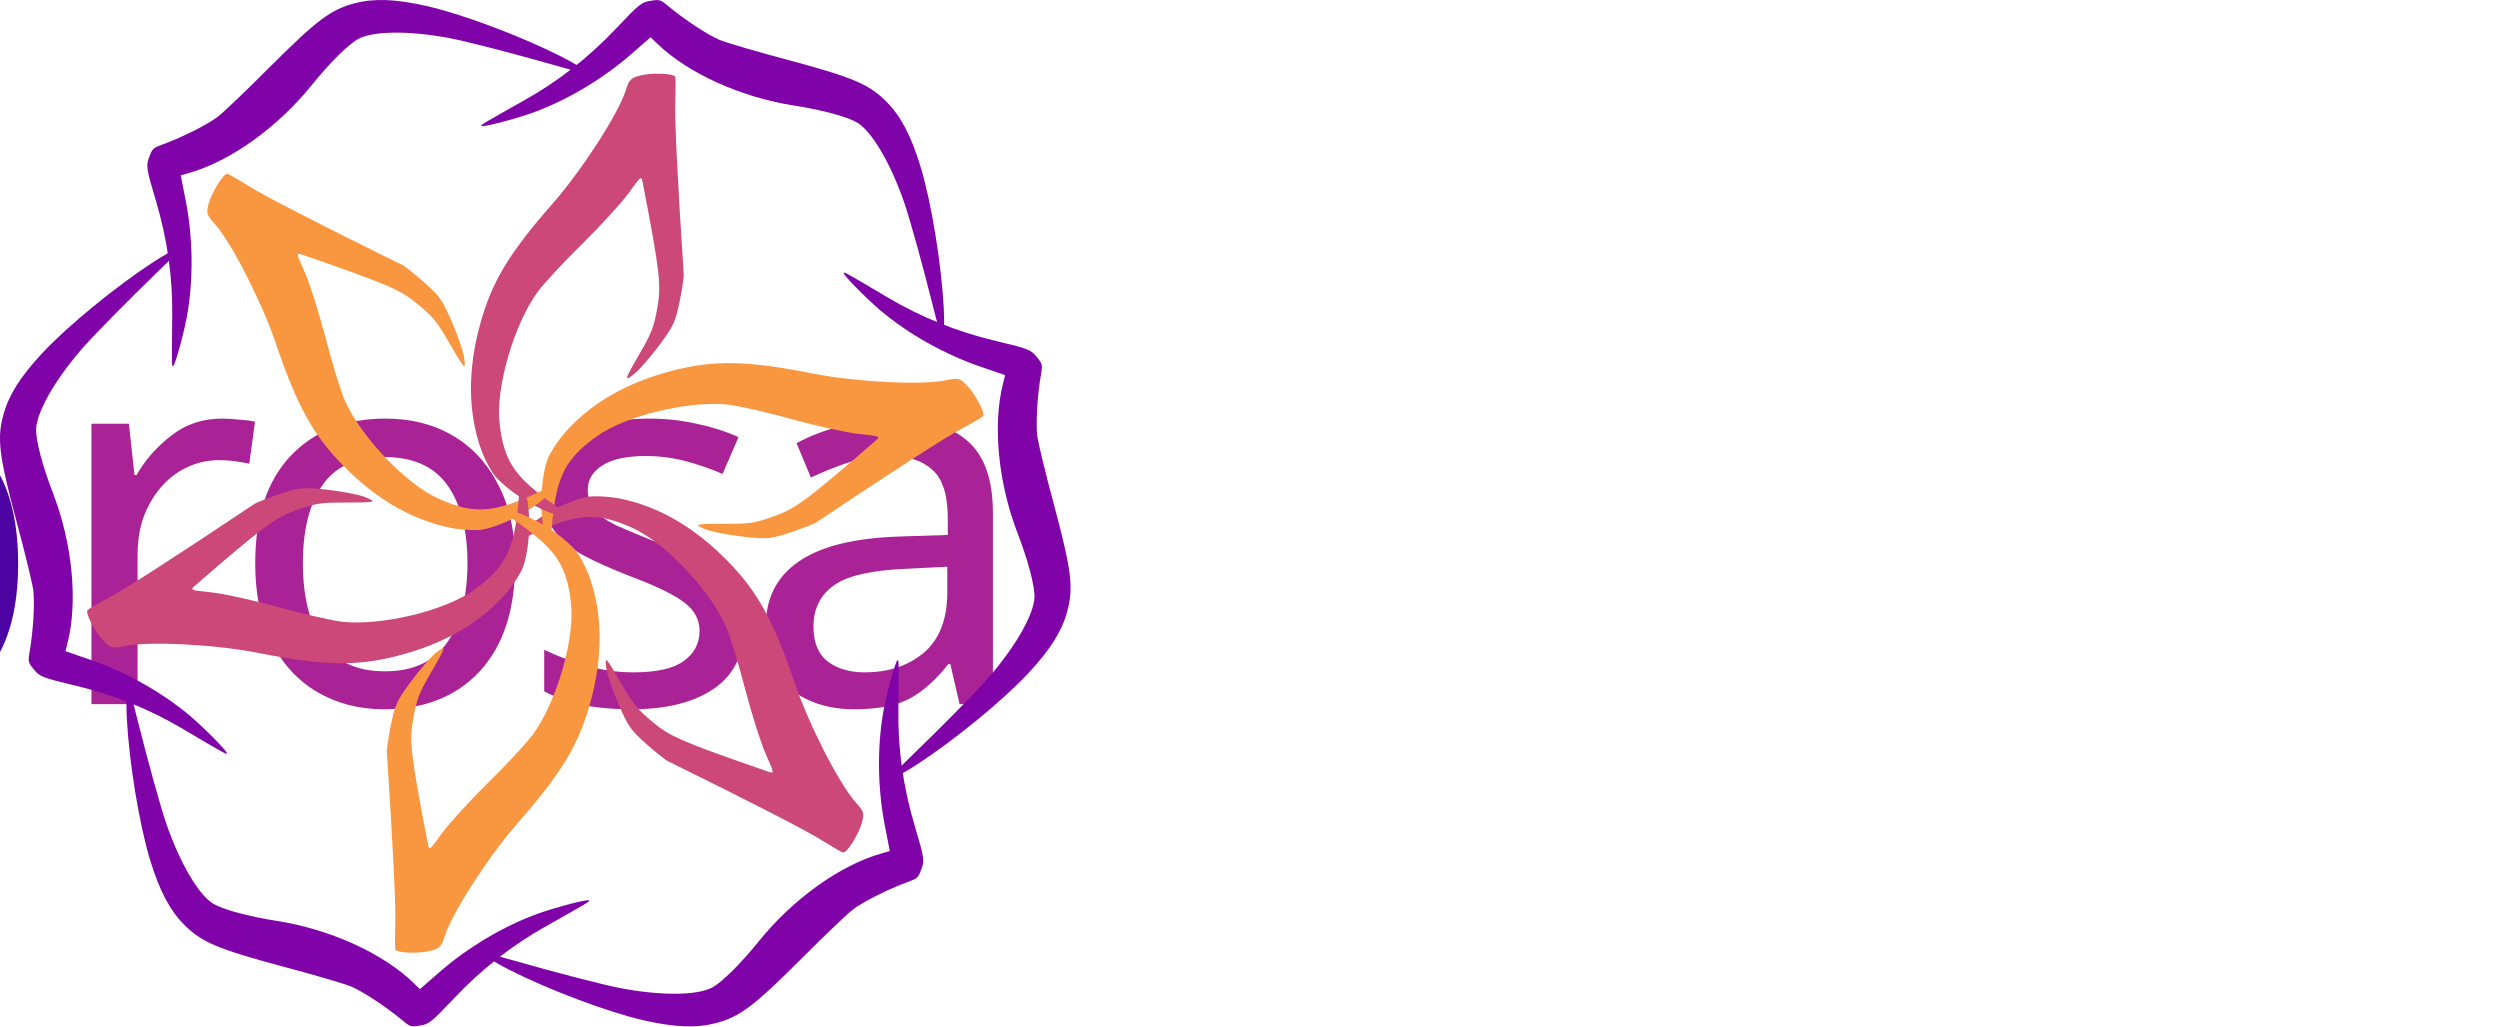
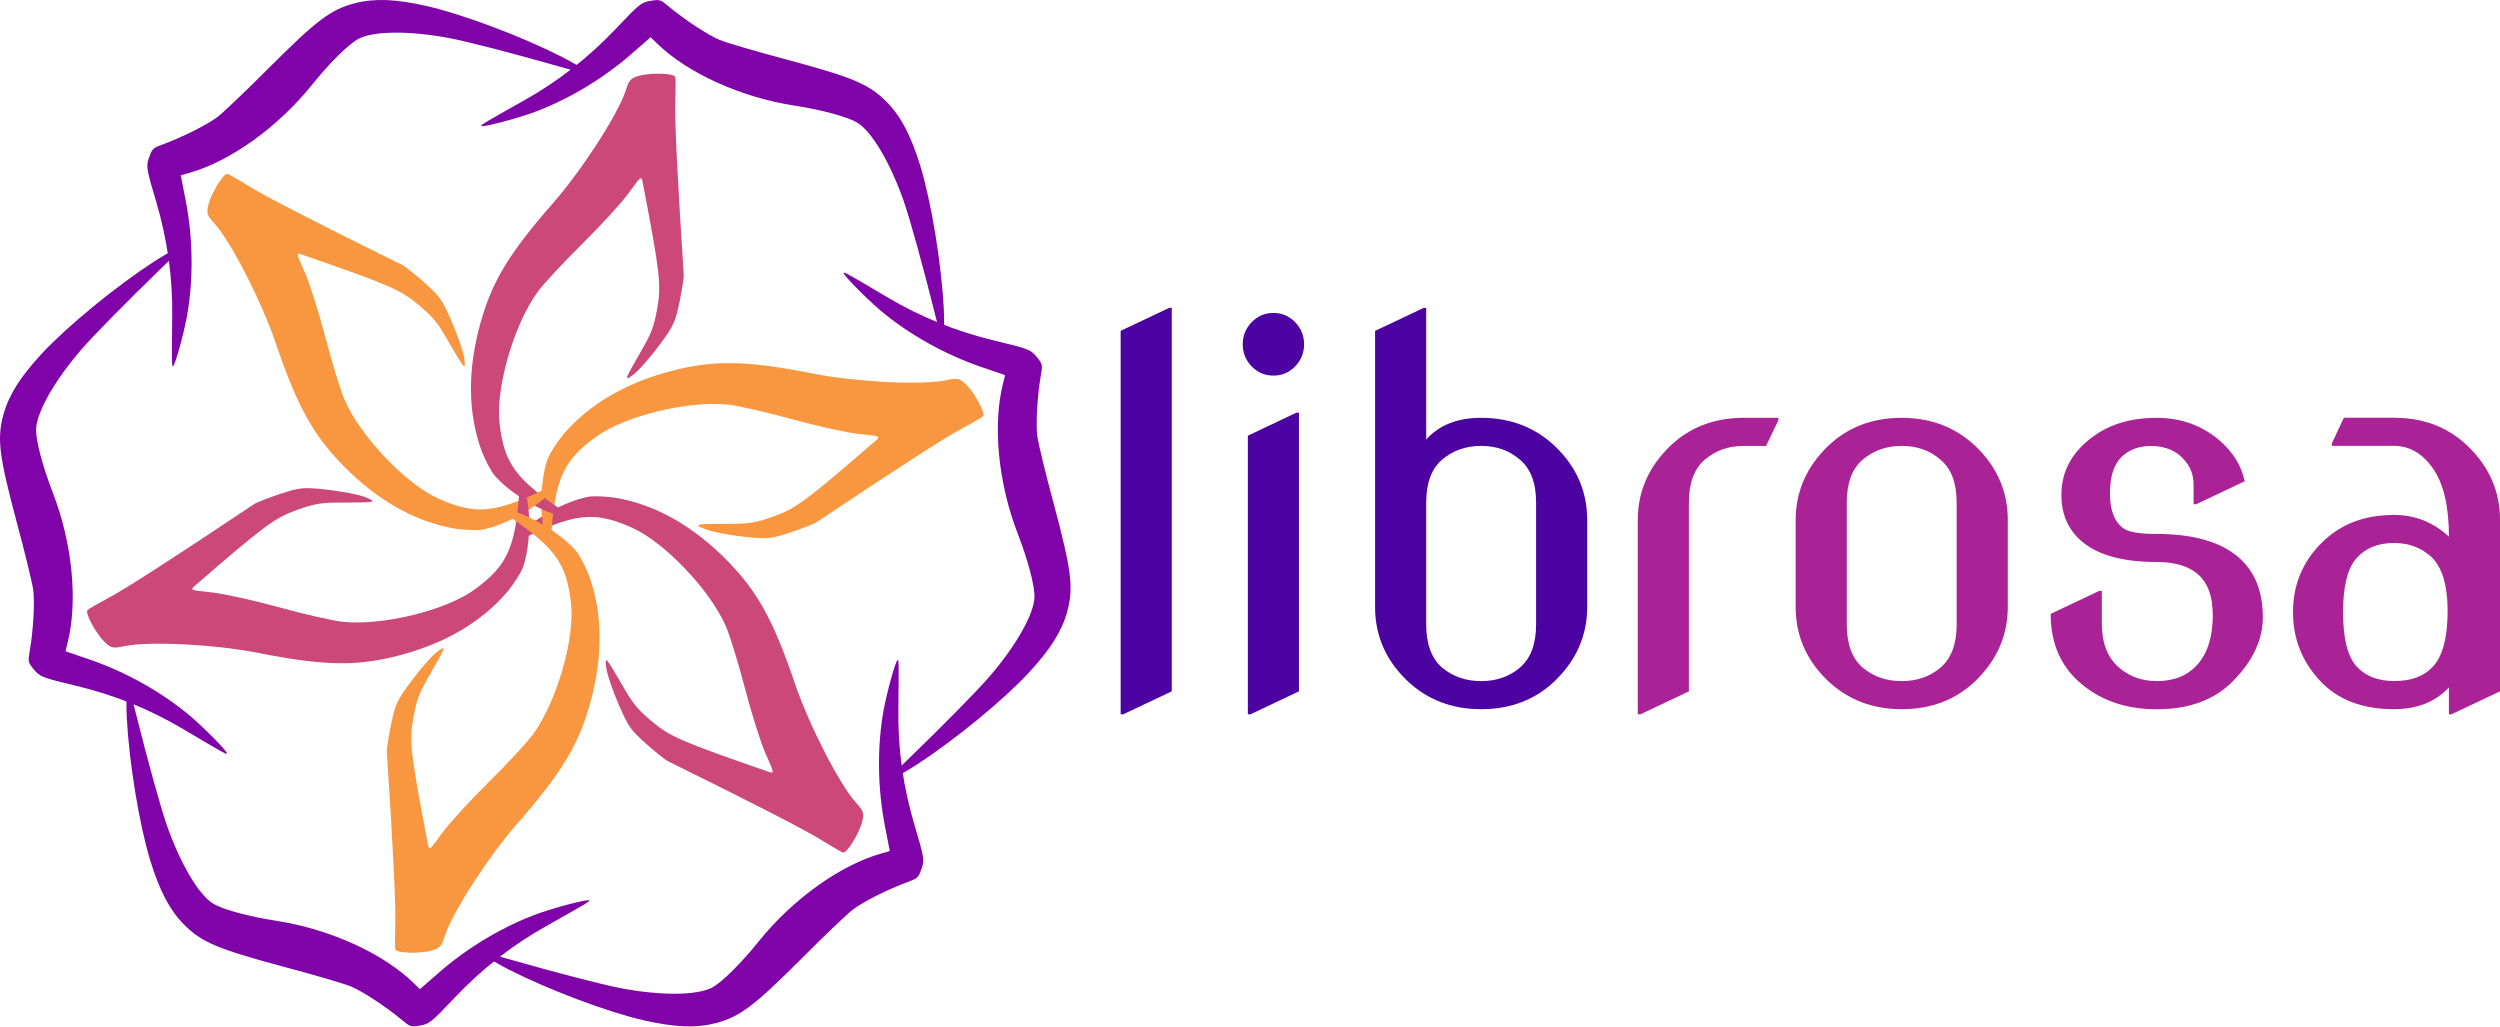
<svg xmlns="http://www.w3.org/2000/svg" width="76.2mm" height="31.284mm" viewBox="0 0 76.2 31.284" version="1.1" id="svg60">
  <defs id="defs54">
    </defs>
  <g id="layer1" transform="translate(-30.27562,-237.1907)">
-     <text xml:space="preserve" style="font-style:normal;font-variant:normal;font-weight:normal;font-stretch:normal;font-size:15.958px;line-height:1.25;font-family:Quicksand;-inkscape-font-specification:Quicksand;letter-spacing:0px;word-spacing:0px;fill:#4d02a2;fill-opacity:1;stroke:none;stroke-width:0.133" x="107.645" y="258.652" id="text832">
-       <tspan id="tspan830" x="106.847" y="258.652" style="font-style:normal;font-variant:normal;font-weight:normal;font-stretch:normal;font-size:15.958px;font-family:'Nova Slim';-inkscape-font-specification:'Nova Slim';text-align:end;letter-spacing:-0.798px;text-anchor:end;fill:#4d02a2;stroke-width:0.133" dx="0">lib<tspan style="font-style:normal;font-variant:normal;font-weight:normal;font-stretch:normal;font-family:'Nova Slim';-inkscape-font-specification:'Nova Slim';text-align:end;letter-spacing:-0.798px;text-anchor:end;fill:#aa2396;stroke-width:0.133" id="tspan834">rosa</tspan>
-       </tspan>
-     </text>
+     <g aria-label="librosa" style="font-style:normal;font-variant:normal;font-weight:normal;font-stretch:normal;font-size:15.958px;line-height:1.25;font-family:Quicksand;-inkscape-font-specification:Quicksand;letter-spacing:0px;word-spacing:0px;fill:#4d02a2;fill-opacity:1;stroke:none;stroke-width:0.133" id="text832">
+       <path d="m 64.433,258.963 v -11.688 l 1.48,-0.701 h 0.078 v 11.688 l -1.48,0.701 z" style="font-style:normal;font-variant:normal;font-weight:normal;font-stretch:normal;font-size:15.958px;font-family:'Nova Slim';-inkscape-font-specification:'Nova Slim';text-align:end;letter-spacing:-0.798px;text-anchor:end;fill:#4d02a2;stroke-width:0.133" id="path4533" />
+       <path d="m 68.427,248.358 q -0.273,-0.281 -0.273,-0.67 0,-0.397 0.273,-0.678 0.273,-0.281 0.662,-0.281 0.39,0 0.662,0.281 0.273,0.281 0.273,0.678 0,0.39 -0.273,0.67 -0.273,0.281 -0.662,0.281 -0.39,0 -0.662,-0.281 z m -0.117,10.605 v -8.493 l 1.48,-0.701 h 0.078 v 8.493 l -1.48,0.701 z" style="font-style:normal;font-variant:normal;font-weight:normal;font-stretch:normal;font-size:15.958px;font-family:'Nova Slim';-inkscape-font-specification:'Nova Slim';text-align:end;letter-spacing:-0.798px;text-anchor:end;fill:#4d02a2;stroke-width:0.133" id="path4535" />
+       <path d="m 73.746,256.221 q 0,0.896 0.483,1.317 0.491,0.413 1.192,0.413 0.701,0 1.184,-0.413 0.491,-0.421 0.491,-1.317 v -3.709 q 0,-0.896 -0.491,-1.309 -0.483,-0.421 -1.184,-0.421 -0.701,0 -1.192,0.421 -0.483,0.413 -0.483,1.309 z m -1.558,-0.53 v -8.415 l 1.48,-0.701 h 0.078 v 4.013 q 0.592,-0.662 1.675,-0.662 1.348,0 2.267,0.88 0.966,0.935 0.966,2.236 v 2.649 q 0,1.286 -0.966,2.236 -0.904,0.88 -2.267,0.88 -1.348,0 -2.267,-0.88 -0.966,-0.935 -0.966,-2.236 z" style="font-style:normal;font-variant:normal;font-weight:normal;font-stretch:normal;font-size:15.958px;font-family:'Nova Slim';-inkscape-font-specification:'Nova Slim';text-align:end;letter-spacing:-0.798px;text-anchor:end;fill:#4d02a2;stroke-width:0.133" id="path4537" />
+       <path d="m 80.195,258.963 v -5.922 q 0,-1.286 0.966,-2.236 0.904,-0.88 2.267,-0.88 h 1.052 v 0.078 l -0.374,0.779 h -0.678 q -0.701,0 -1.192,0.421 -0.483,0.413 -0.483,1.309 v 5.751 l -1.48,0.701 z" style="font-style:normal;font-variant:normal;font-weight:normal;font-stretch:normal;font-family:'Nova Slim';-inkscape-font-specification:'Nova Slim';text-align:end;letter-spacing:-0.798px;text-anchor:end;fill:#aa2396;stroke-width:0.133" id="path4539" />
+       <path d="m 85.007,255.691 v -2.649 q 0,-1.286 0.966,-2.236 0.904,-0.88 2.267,-0.88 1.348,0 2.267,0.88 0.966,0.935 0.966,2.236 v 2.649 q 0,1.286 -0.966,2.236 -0.904,0.88 -2.267,0.88 -1.348,0 -2.267,-0.88 -0.966,-0.935 -0.966,-2.236 z m 1.558,0.53 q 0,0.896 0.483,1.317 0.491,0.413 1.192,0.413 0.701,0 1.184,-0.413 0.491,-0.421 0.491,-1.317 v -3.709 q 0,-0.896 -0.491,-1.309 -0.483,-0.421 -1.184,-0.421 -0.701,0 -1.192,0.421 -0.483,0.413 -0.483,1.309 z" style="font-style:normal;font-variant:normal;font-weight:normal;font-stretch:normal;font-family:'Nova Slim';-inkscape-font-specification:'Nova Slim';text-align:end;letter-spacing:-0.798px;text-anchor:end;fill:#aa2396;stroke-width:0.133" id="path4541" />
+       <path d="m 92.781,255.901 1.48,-0.701 h 0.078 v 0.997 q 0,0.873 0.506,1.325 0.483,0.429 1.169,0.429 0.795,0 1.239,-0.506 0.468,-0.522 0.468,-1.504 0,-0.896 -0.499,-1.286 -0.429,-0.335 -1.216,-0.335 -1.504,0 -2.244,-0.6 -0.655,-0.53 -0.655,-1.449 0,-1.083 0.99,-1.792 0.771,-0.553 1.917,-0.553 1.099,0 1.909,0.686 0.623,0.538 0.771,1.247 l -1.48,0.701 h -0.078 v -0.6 q 0,-0.39 -0.234,-0.693 -0.374,-0.483 -1.068,-0.483 -0.553,0 -0.904,0.343 -0.343,0.351 -0.343,1.099 0,0.787 0.421,1.075 0.234,0.164 0.997,0.164 1.652,0 2.478,0.693 0.764,0.639 0.764,1.847 0,1.013 -0.896,1.932 -0.849,0.873 -2.338,0.873 -1.348,0 -2.267,-0.748 -0.966,-0.787 -0.966,-2.158 z" style="font-style:normal;font-variant:normal;font-weight:normal;font-stretch:normal;font-family:'Nova Slim';-inkscape-font-specification:'Nova Slim';text-align:end;letter-spacing:-0.798px;text-anchor:end;fill:#aa2396;stroke-width:0.133" id="path4543" />
+       <path d="m 106.476,258.262 -1.48,0.701 h -0.078 v -0.818 q -0.623,0.662 -1.675,0.662 -1.457,0 -2.267,-0.88 -0.81,-0.88 -0.81,-2.08 0,-1.247 0.881,-2.119 0.849,-0.842 2.197,-0.842 0.958,0 1.675,0.662 0,-1.379 -0.483,-2.073 -0.483,-0.694 -1.192,-0.694 h -1.893 v -0.078 l 0.366,-0.779 h 1.527 q 1.364,0 2.267,0.88 0.966,0.943 0.966,2.236 z m -4.784,-2.416 q 0,1.216 0.421,1.667 0.405,0.436 1.138,0.436 0.779,0 1.184,-0.444 0.444,-0.483 0.444,-1.699 0,-1.138 -0.475,-1.621 -0.468,-0.444 -1.161,-0.444 -0.725,0 -1.138,0.46 -0.413,0.46 -0.413,1.644 z" style="font-style:normal;font-variant:normal;font-weight:normal;font-stretch:normal;font-family:'Nova Slim';-inkscape-font-specification:'Nova Slim';text-align:end;letter-spacing:-0.798px;text-anchor:end;fill:#aa2396;stroke-width:0.133" id="path4545" />
+     </g>
    <g id="g48" transform="matrix(0.4551961,0.213124,-0.213124,0.4551961,69.23638,131.7792)">
      <path id="path133" d="m 78.487,215.468 c -1.305,-2.436 -3.416,-5.509 -4.922,-7.186 -1.326,-1.465 -2.376,-2.256 -3.517,-2.677 -1.422,-0.524 -2.468,-0.484 -6.516,0.232 -1.909,0.345 -3.82,0.637 -4.251,0.657 -0.784,0.03 -2.426,-0.205 -3.671,-0.53 -0.616,-0.164 -0.669,-0.162 -1.131,0.158 -0.454,0.304 -0.548,0.477 -1.172,2.377 -0.781,2.356 -1.841,4.436 -3.224,6.359 -1.634,2.287 -1.745,2.452 -1.682,2.486 0.098,0.064 1.579,-1.161 2.422,-1.988 1.591,-1.574 3.046,-3.703 3.997,-5.884 l 0.598,-1.351 0.5,0.172 c 2.47,0.854 6.01,0.801 9.142,-0.112 1.657,-0.483 3.242,-0.759 3.926,-0.681 1.028,0.124 2.828,1.358 4.56,3.127 0.812,0.834 2.676,3.015 4.468,5.216 1.132,1.389 1.282,1.543 1.158,1.117 -0.078,-0.268 -0.394,-0.943 -0.686,-1.492 z m -27.426,-3.987 c -2.762,-0.088 -6.479,0.204 -8.684,0.67 -1.931,0.416 -3.142,0.93 -4.077,1.707 -1.165,0.969 -1.653,1.895 -3.057,5.759 -0.656,1.826 -1.359,3.627 -1.557,4.01 -0.366,0.694 -1.391,1.998 -2.295,2.914 -0.45,0.452 -0.475,0.498 -0.429,1.058 0.036,0.545 0.139,0.714 1.473,2.203 1.65,1.854 2.921,3.812 3.895,5.972 1.164,2.559 1.251,2.737 1.312,2.7 0.104,-0.053 -0.216,-1.948 -0.511,-3.091 -0.568,-2.164 -1.684,-4.489 -3.097,-6.404 l -0.871,-1.193 0.399,-0.347 c 1.974,-1.712 3.699,-4.805 4.474,-7.973 0.411,-1.677 0.964,-3.188 1.373,-3.741 0.621,-0.828 2.59,-1.77 4.988,-2.385 1.128,-0.286 3.949,-0.81 6.751,-1.261 1.769,-0.286 1.978,-0.339 1.546,-0.445 -0.271,-0.066 -1.013,-0.131 -1.635,-0.152 z m -17.165,21.758 c -1.457,2.348 -3.063,5.713 -3.762,7.856 -0.606,1.88 -0.766,3.186 -0.56,4.384 0.257,1.494 0.815,2.379 3.459,5.527 1.253,1.481 2.462,2.99 2.694,3.353 0.418,0.664 1.035,2.204 1.376,3.444 0.166,0.616 0.194,0.66 0.702,0.9 0.49,0.241 0.687,0.236 2.645,-0.174 2.431,-0.502 4.762,-0.624 7.12,-0.388 2.798,0.272 2.996,0.285 2.994,0.213 0.006,-0.117 -1.795,-0.787 -2.933,-1.103 -2.158,-0.591 -4.73,-0.786 -7.094,-0.52 l -1.469,0.158 -0.101,-0.518 c -0.496,-2.566 -2.312,-5.606 -4.668,-7.862 -1.247,-1.194 -2.279,-2.428 -2.553,-3.06 -0.407,-0.952 -0.238,-3.128 0.428,-5.512 0.317,-1.12 1.273,-3.825 2.284,-6.477 0.637,-1.675 0.695,-1.882 0.388,-1.561 -0.193,0.202 -0.62,0.812 -0.949,1.34 z m 10.26,25.745 c 1.305,2.436 3.416,5.509 4.922,7.186 1.326,1.465 2.376,2.256 3.517,2.677 1.422,0.524 2.468,0.484 6.516,-0.232 1.909,-0.345 3.82,-0.637 4.251,-0.657 0.784,-0.03 2.426,0.205 3.671,0.53 0.616,0.164 0.669,0.162 1.131,-0.158 0.454,-0.304 0.548,-0.477 1.172,-2.377 0.781,-2.356 1.841,-4.436 3.224,-6.359 1.634,-2.287 1.745,-2.452 1.682,-2.486 -0.098,-0.064 -1.579,1.161 -2.422,1.988 -1.591,1.574 -3.046,3.703 -3.997,5.884 l -0.598,1.351 -0.5,-0.172 c -2.47,-0.854 -6.01,-0.801 -9.142,0.112 -1.657,0.483 -3.242,0.759 -3.926,0.681 -1.028,-0.124 -2.828,-1.358 -4.56,-3.127 -0.812,-0.834 -2.676,-3.015 -4.468,-5.216 -1.132,-1.389 -1.282,-1.543 -1.158,-1.117 0.078,0.268 0.394,0.943 0.686,1.492 z m 27.426,3.987 c 2.762,0.088 6.479,-0.204 8.684,-0.67 1.931,-0.416 3.142,-0.93 4.077,-1.707 1.165,-0.969 1.653,-1.895 3.057,-5.759 0.656,-1.826 1.359,-3.627 1.557,-4.01 0.366,-0.694 1.391,-1.998 2.295,-2.914 0.45,-0.452 0.475,-0.498 0.429,-1.058 -0.036,-0.545 -0.139,-0.714 -1.473,-2.203 -1.65,-1.854 -2.921,-3.812 -3.895,-5.972 -1.164,-2.559 -1.251,-2.737 -1.312,-2.7 -0.104,0.053 0.216,1.948 0.511,3.091 0.568,2.164 1.684,4.489 3.097,6.404 l 0.871,1.193 -0.399,0.347 c -1.974,1.712 -3.699,4.805 -4.474,7.973 -0.411,1.677 -0.964,3.188 -1.373,3.741 -0.621,0.828 -2.59,1.77 -4.988,2.385 -1.128,0.286 -3.949,0.81 -6.751,1.261 -1.769,0.286 -1.978,0.339 -1.546,0.445 0.271,0.066 1.013,0.131 1.635,0.152 z m 17.165,-21.758 c 1.457,-2.348 3.063,-5.713 3.762,-7.856 0.606,-1.88 0.766,-3.186 0.56,-4.384 -0.257,-1.494 -0.815,-2.379 -3.459,-5.527 -1.253,-1.481 -2.462,-2.99 -2.694,-3.353 -0.418,-0.664 -1.035,-2.204 -1.376,-3.444 -0.166,-0.616 -0.194,-0.66 -0.702,-0.9 -0.49,-0.241 -0.687,-0.236 -2.645,0.174 -2.431,0.502 -4.762,0.624 -7.12,0.388 -2.798,-0.272 -2.996,-0.285 -2.994,-0.213 -0.006,0.117 1.795,0.787 2.933,1.103 2.158,0.591 4.73,0.786 7.094,0.52 l 1.469,-0.158 0.101,0.518 c 0.496,2.566 2.312,5.606 4.668,7.862 1.247,1.194 2.279,2.428 2.553,3.06 0.407,0.952 0.238,3.128 -0.428,5.512 -0.317,1.12 -1.273,3.825 -2.284,6.477 -0.637,1.675 -0.695,1.882 -0.388,1.561 0.193,-0.202 0.62,-0.812 0.949,-1.34 z" style="fill:#7f03a8;stroke:none;stroke-width:0.013" />
      <path id="path832" d="m 74.987,247.436 c 5.596,0.113 9.515,0.249 10.531,0.395 0.704,0.078 1.349,0.141 1.434,0.116 0.237,-0.062 0.39,-1.456 0.261,-2.152 -0.105,-0.548 -0.188,-0.649 -0.841,-0.919 -1.4,-0.596 -4.557,-3.049 -6.382,-4.941 -2.809,-2.927 -4.443,-4.122 -6.879,-5.027 -2.748,-1.036 -5.388,-1.239 -7.733,-0.606 -0.564,0.164 -1.256,0.451 -1.543,0.642 -1.166,0.822 -2.568,2.763 -2.874,4.021 -0.146,0.544 -0.135,0.563 0.103,0.264 2.362,-2.992 3.388,-3.646 5.922,-3.692 2.157,-0.052 5.895,1.406 7.707,2.995 0.484,0.429 1.687,1.76 2.675,2.955 0.977,1.176 2.246,2.556 2.796,3.034 1.012,0.87 1.012,0.87 0.542,0.917 -5.496,0.576 -6.257,0.593 -7.61,0.23 -1.132,-0.303 -1.495,-0.479 -2.517,-1.194 -1.726,-1.203 -1.811,-1.242 -1.353,-0.536 0.212,0.325 0.942,1.072 1.604,1.659 1.135,0.998 1.289,1.07 2.527,1.45 0.717,0.208 1.456,0.39 1.629,0.389 z" style="fill:#cc4878;stroke:none;stroke-width:0.015" />
      <path id="path830" d="m 76.996,230.496 c 2.895,-4.79 4.973,-8.116 5.608,-8.923 0.42,-0.57 0.796,-1.098 0.818,-1.184 0.065,-0.237 -1.066,-1.066 -1.733,-1.302 -0.527,-0.183 -0.657,-0.161 -1.216,0.269 -1.216,0.915 -4.919,2.422 -7.47,3.057 -3.939,0.969 -5.791,1.787 -7.793,3.444 -2.271,1.862 -3.767,4.047 -4.391,6.393 -0.14,0.57 -0.237,1.313 -0.215,1.658 0.129,1.421 1.109,3.606 2.045,4.499 0.398,0.398 0.42,0.398 0.28,0.043 -1.41,-3.541 -1.464,-4.757 -0.237,-6.975 1.033,-1.894 4.165,-4.402 6.447,-5.177 0.614,-0.205 2.368,-0.581 3.896,-0.84 1.507,-0.258 3.337,-0.667 4.025,-0.904 1.259,-0.441 1.259,-0.441 1.066,-0.011 -2.25,5.048 -2.615,5.715 -3.606,6.706 -0.829,0.829 -1.162,1.055 -2.293,1.582 -1.905,0.893 -1.98,0.947 -1.141,0.904 0.387,-0.021 1.399,-0.28 2.239,-0.56 1.432,-0.484 1.571,-0.581 2.519,-1.464 0.538,-0.517 1.066,-1.066 1.152,-1.216 z" style="fill:#f99640;stroke:none;stroke-width:0.015" />
      <path id="path828" d="m 63.33,220.286 c -2.7,-4.902 -4.542,-8.364 -4.924,-9.318 -0.284,-0.649 -0.553,-1.239 -0.616,-1.3 -0.173,-0.174 -1.456,0.39 -1.994,0.85 -0.422,0.365 -0.468,0.488 -0.375,1.188 0.184,1.511 -0.362,5.471 -1.088,7.997 -1.131,3.896 -1.348,5.908 -0.914,8.471 0.477,2.898 1.621,5.286 3.341,7 0.424,0.406 1.019,0.862 1.328,1.015 1.295,0.599 3.677,0.843 4.919,0.478 0.544,-0.146 0.555,-0.164 0.177,-0.221 -3.772,-0.549 -4.852,-1.111 -6.159,-3.282 -1.124,-1.842 -1.73,-5.808 -1.26,-8.172 0.13,-0.634 0.681,-2.341 1.221,-3.794 0.53,-1.434 1.09,-3.223 1.23,-3.938 0.247,-1.311 0.247,-1.311 0.523,-0.928 3.247,4.472 3.642,5.123 4.004,6.475 0.303,1.132 0.332,1.534 0.224,2.777 -0.179,2.097 -0.17,2.189 0.213,1.44 0.175,-0.346 0.457,-1.352 0.635,-2.219 0.296,-1.482 0.282,-1.652 -0.008,-2.913 -0.178,-0.724 -0.39,-1.456 -0.478,-1.605 z" style="fill:#cc4878;stroke:none;stroke-width:0.015" />
      <path id="path826" d="m 47.655,227.017 c -5.596,-0.113 -9.515,-0.249 -10.531,-0.395 -0.704,-0.078 -1.349,-0.141 -1.434,-0.116 -0.237,0.062 -0.39,1.456 -0.261,2.152 0.105,0.548 0.188,0.649 0.841,0.919 1.4,0.596 4.557,3.049 6.382,4.941 2.809,2.927 4.443,4.122 6.879,5.027 2.748,1.036 5.388,1.239 7.733,0.606 0.564,-0.164 1.256,-0.451 1.543,-0.642 1.166,-0.822 2.568,-2.763 2.874,-4.021 0.146,-0.544 0.135,-0.563 -0.103,-0.264 -2.362,2.992 -3.388,3.646 -5.922,3.692 -2.157,0.052 -5.895,-1.406 -7.707,-2.995 -0.484,-0.429 -1.687,-1.76 -2.675,-2.955 -0.977,-1.176 -2.246,-2.556 -2.796,-3.034 -1.012,-0.87 -1.012,-0.87 -0.542,-0.917 5.496,-0.576 6.257,-0.593 7.61,-0.23 1.132,0.303 1.495,0.479 2.517,1.194 1.726,1.203 1.811,1.242 1.353,0.536 -0.212,-0.325 -0.942,-1.072 -1.604,-1.659 -1.135,-0.998 -1.289,-1.07 -2.527,-1.45 -0.717,-0.208 -1.456,-0.39 -1.629,-0.389 z" style="fill:#f99640;stroke:none;stroke-width:0.015" />
      <path id="path824" d="m 45.647,243.956 c -2.895,4.79 -4.973,8.116 -5.608,8.923 -0.42,0.57 -0.796,1.098 -0.818,1.184 -0.065,0.237 1.066,1.066 1.733,1.302 0.527,0.183 0.657,0.161 1.216,-0.269 1.216,-0.915 4.919,-2.422 7.47,-3.057 3.939,-0.969 5.791,-1.787 7.793,-3.444 2.271,-1.862 3.767,-4.047 4.391,-6.393 0.14,-0.57 0.237,-1.313 0.215,-1.658 -0.129,-1.421 -1.109,-3.606 -2.045,-4.499 -0.398,-0.398 -0.42,-0.398 -0.28,-0.043 1.41,3.541 1.464,4.757 0.237,6.975 -1.033,1.894 -4.165,4.402 -6.447,5.177 -0.614,0.205 -2.368,0.581 -3.896,0.84 -1.507,0.258 -3.337,0.667 -4.025,0.904 -1.259,0.441 -1.259,0.441 -1.066,0.011 2.25,-5.048 2.615,-5.715 3.606,-6.706 0.829,-0.829 1.162,-1.055 2.293,-1.582 1.905,-0.893 1.98,-0.947 1.141,-0.904 -0.387,0.021 -1.399,0.28 -2.239,0.56 -1.432,0.484 -1.571,0.581 -2.519,1.464 -0.538,0.517 -1.066,1.066 -1.152,1.216 z" style="fill:#cc4878;stroke:none;stroke-width:0.015" />
      <path id="path102" d="m 59.313,254.166 c 2.7,4.902 4.542,8.364 4.924,9.318 0.284,0.649 0.553,1.239 0.616,1.3 0.173,0.174 1.456,-0.39 1.994,-0.85 0.422,-0.365 0.468,-0.488 0.375,-1.188 -0.184,-1.511 0.362,-5.471 1.088,-7.997 1.131,-3.896 1.348,-5.908 0.914,-8.471 -0.477,-2.898 -1.621,-5.286 -3.341,-7 -0.424,-0.406 -1.019,-0.862 -1.328,-1.015 -1.295,-0.599 -3.677,-0.843 -4.919,-0.478 -0.544,0.146 -0.555,0.164 -0.177,0.221 3.772,0.549 4.852,1.111 6.159,3.282 1.124,1.842 1.73,5.808 1.26,8.172 -0.13,0.634 -0.681,2.341 -1.221,3.794 -0.53,1.434 -1.09,3.223 -1.23,3.938 -0.247,1.311 -0.247,1.311 -0.523,0.928 -3.247,-4.472 -3.642,-5.123 -4.004,-6.475 -0.303,-1.132 -0.332,-1.534 -0.224,-2.777 0.179,-2.097 0.17,-2.189 -0.213,-1.44 -0.175,0.346 -0.457,1.352 -0.635,2.219 -0.296,1.482 -0.282,1.652 0.008,2.913 0.178,0.724 0.39,1.456 0.478,1.605 z" style="fill:#f99640;stroke:none;stroke-width:0.015" />
    </g>
  </g>
</svg>
